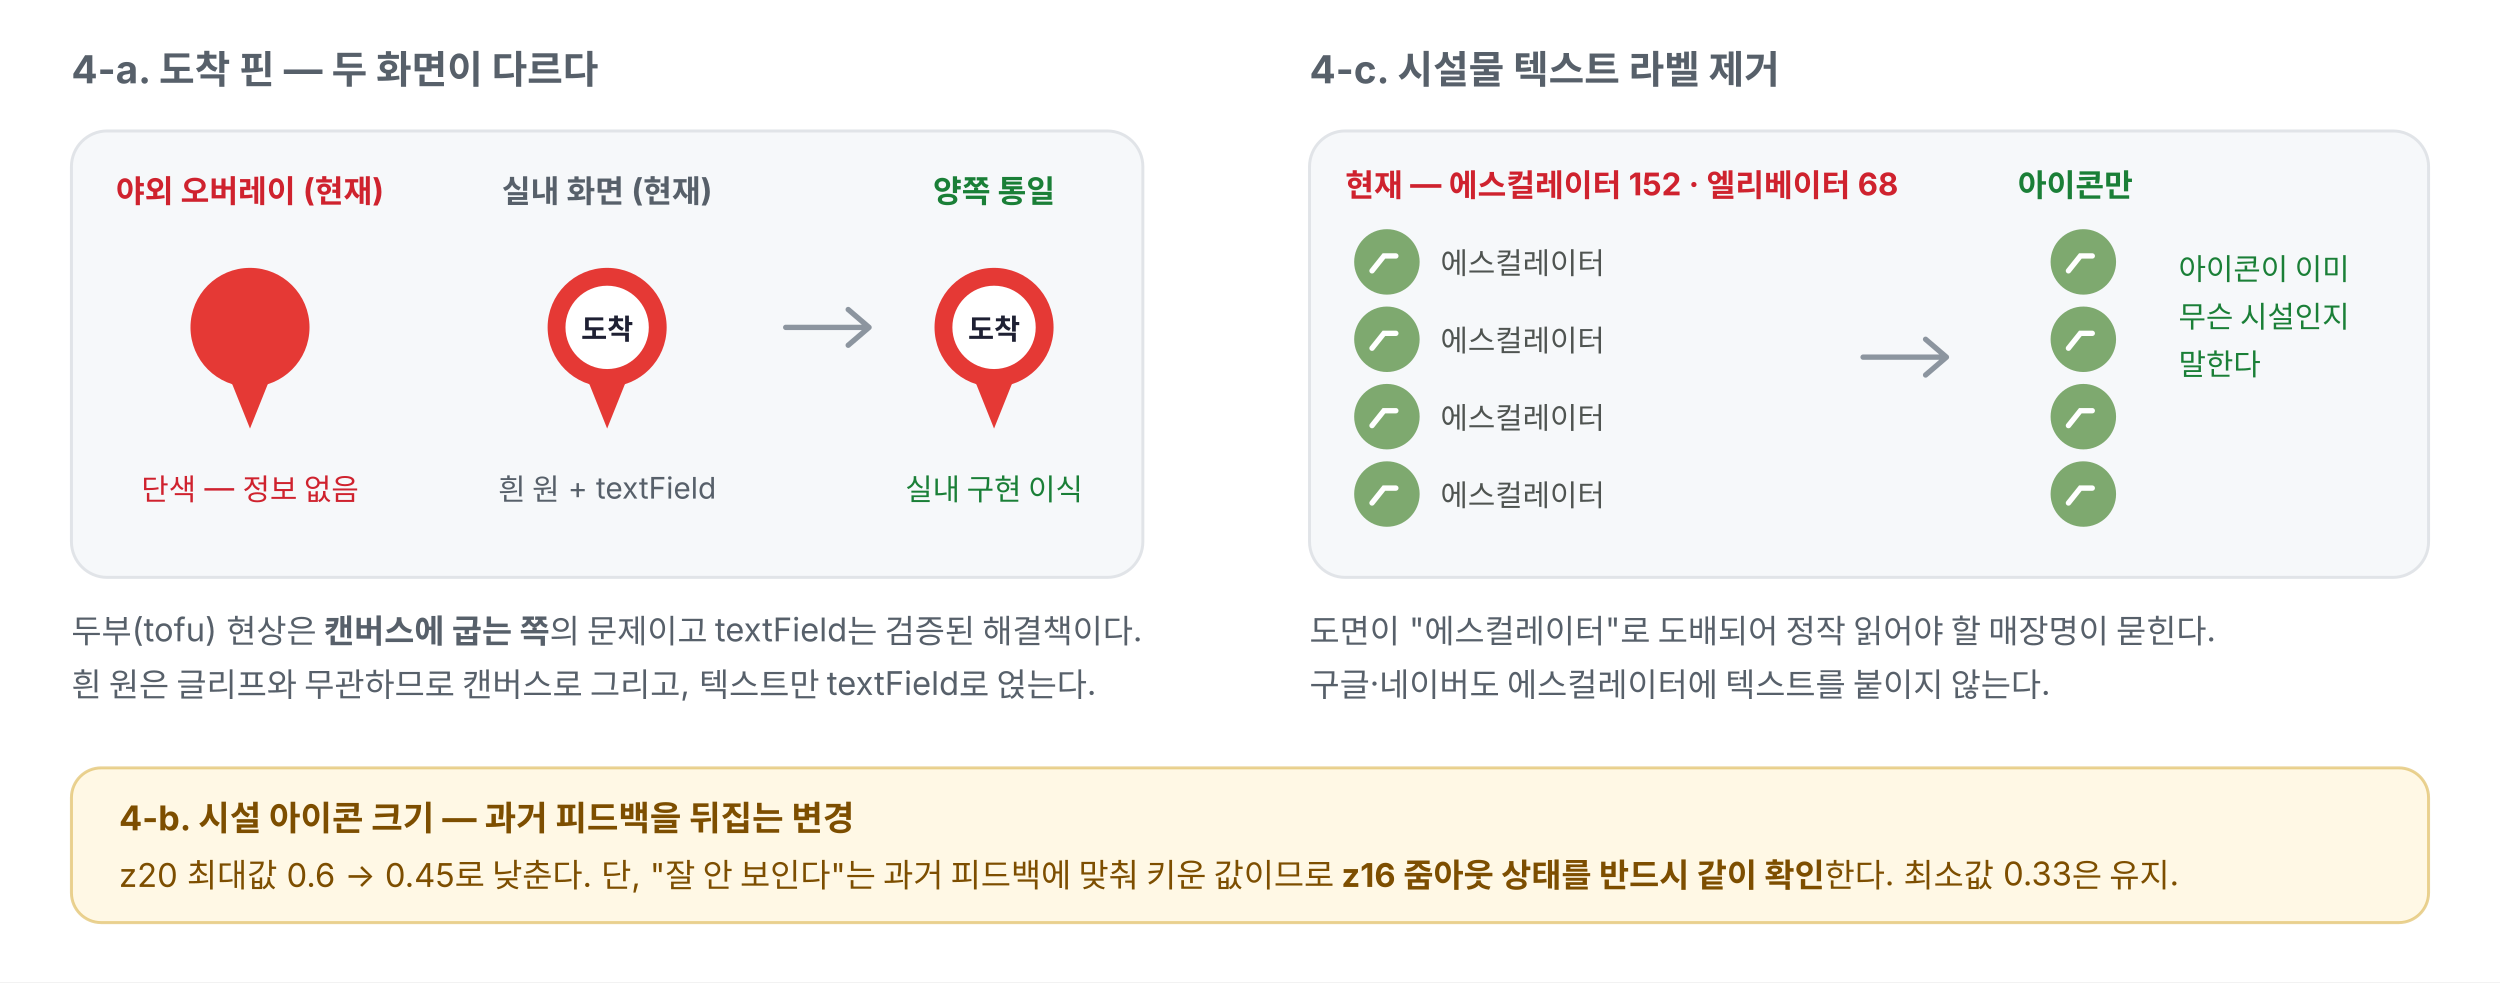
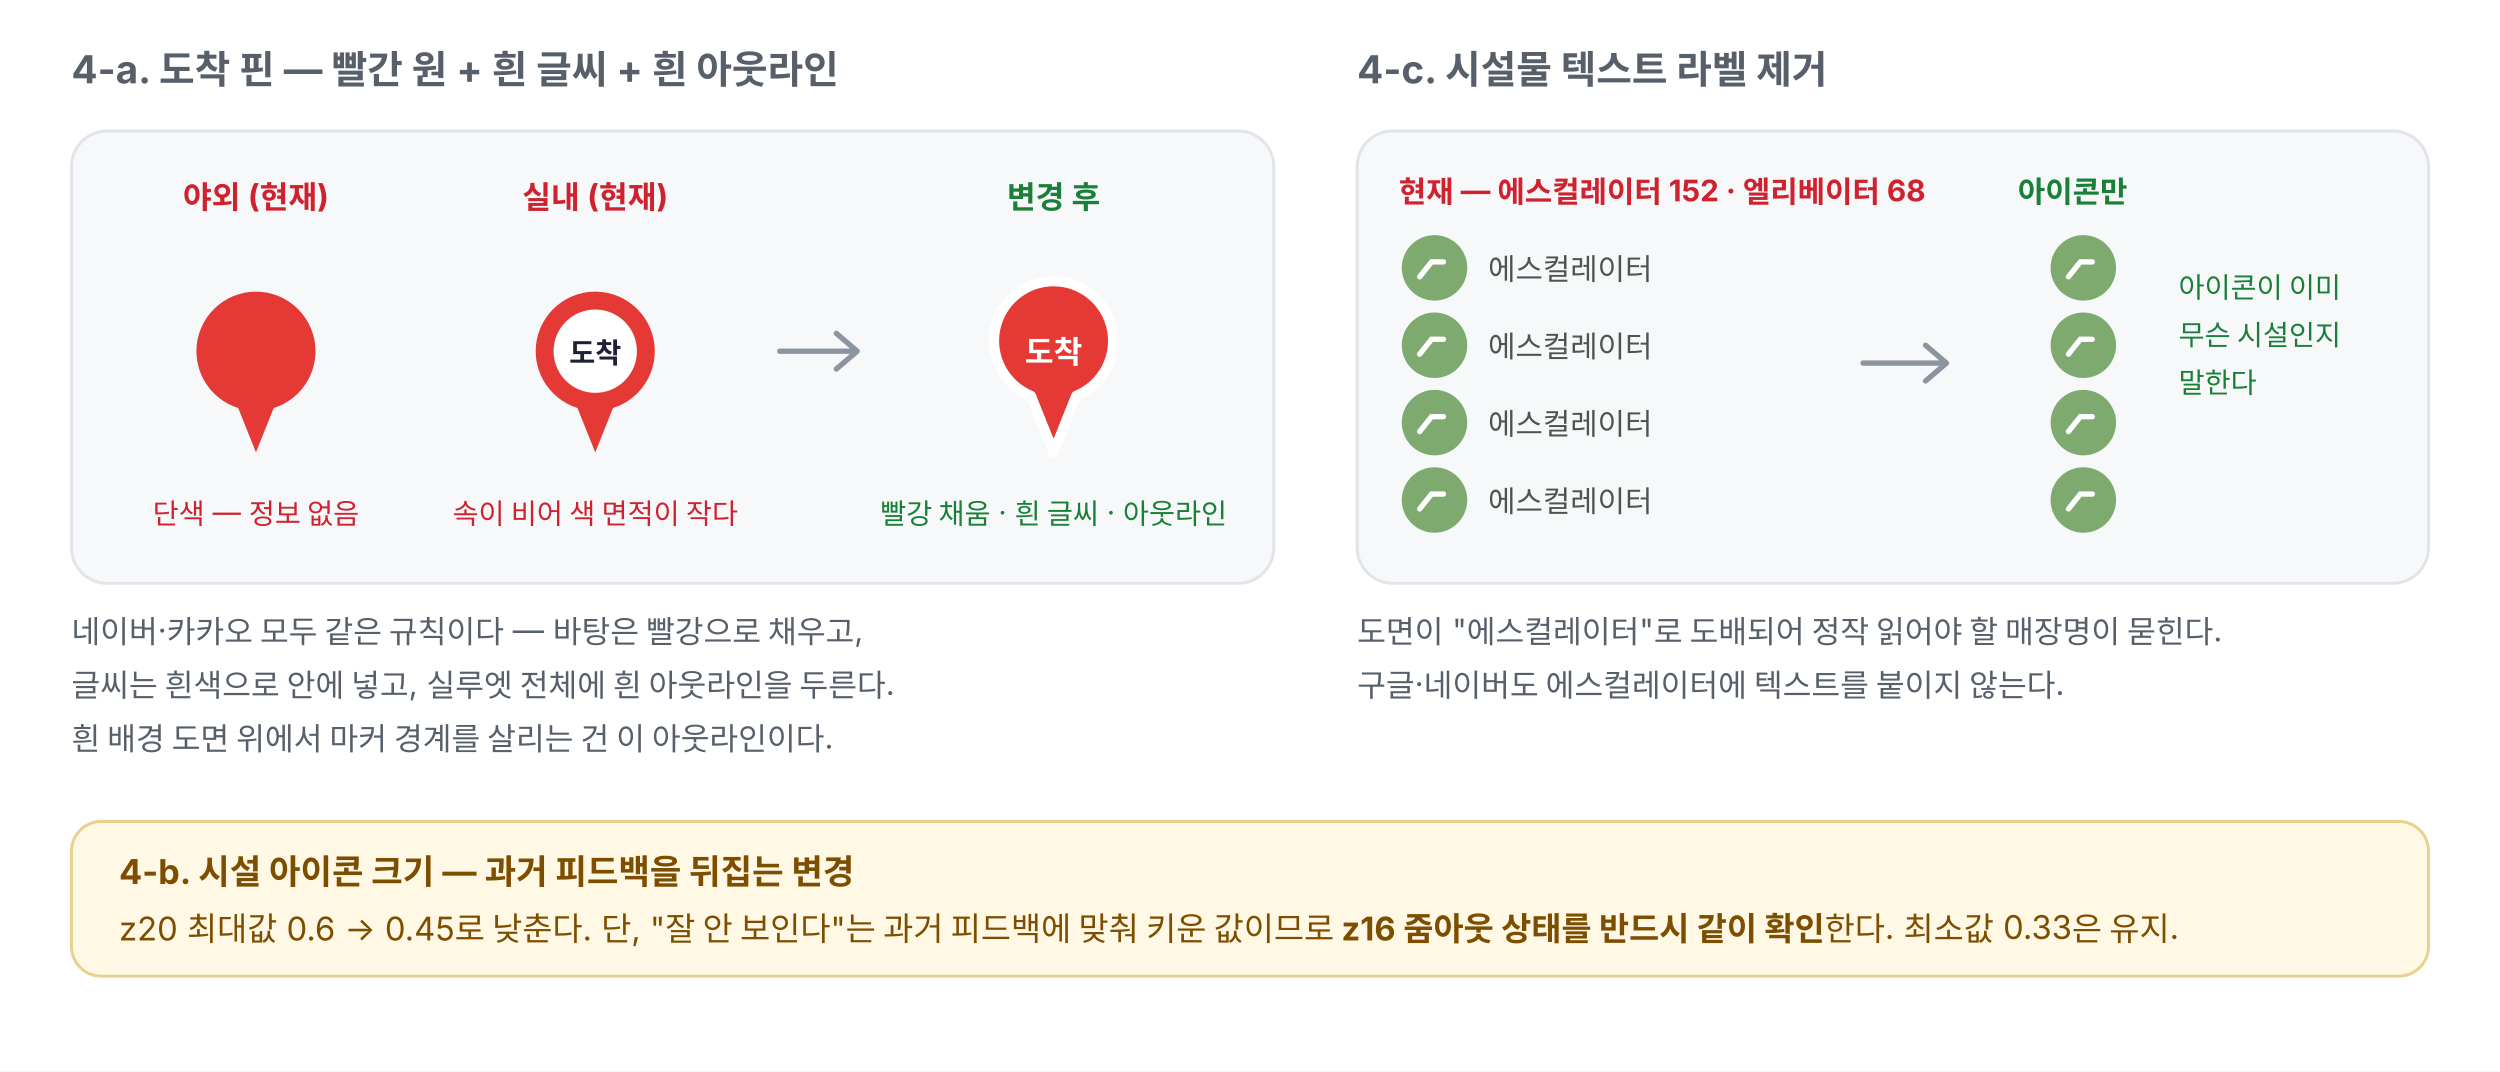
- <svg xmlns="http://www.w3.org/2000/svg" viewBox="0 0 840 330" width="840" height="330" font-family="-apple-system, BlinkMacSystemFont, 'Segoe UI', 'Noto Sans KR', sans-serif">
-   <rect width="840" height="330" fill="#ffffff" />
-   <text x="24" y="28" font-size="13" font-weight="700" fill="#57606A">4-a. 도착 핀 — 두 화면이 다르다</text>
+ <svg xmlns="http://www.w3.org/2000/svg" viewBox="0 0 840 360" width="840" height="360" font-family="-apple-system, BlinkMacSystemFont, 'Segoe UI', 'Noto Sans KR', sans-serif">
+   <rect width="840" height="360" fill="#ffffff" />
+   <text x="24" y="28" font-size="13" font-weight="700" fill="#57606A">4-a. 도착 핀 — 빨간 원 + 흰 글씨 + 흰 아웃라인</text>
  <g transform="translate(24 44)">
-     <rect x="0" y="0" width="360" height="150" rx="12" fill="#F6F8FA" stroke="#E1E4E8" />
-     <text x="60" y="24" font-size="10.5" font-weight="700" fill="#CF222E" text-anchor="middle">야외 오버레이 (현재)</text>
-     <g transform="translate(60 66)">
+     <rect x="0" y="0" width="404" height="152" rx="12" fill="#F6F8FA" stroke="#E1E4E8" />
+     <text x="62" y="26" font-size="10.5" font-weight="700" fill="#CF222E" text-anchor="middle">야외 (현재)</text>
+     <g transform="translate(62 74)">
      <circle cx="0" cy="0" r="20" fill="#E53935" />
      <path d="M0 34 L7.6 15 L-7.6 15 Z" fill="#E53935" />
    </g>
-     <text x="60" y="124" font-size="10" fill="#CF222E" text-anchor="middle">단색 — 정보 없음</text>
-     <text x="180" y="24" font-size="10.5" font-weight="700" fill="#57606A" text-anchor="middle">실내 화면 (현재)</text>
-     <g transform="translate(180 66)">
+     <text x="62" y="132" font-size="9.5" fill="#CF222E" text-anchor="middle">단색 — 정보 없음</text>
+     <text x="176" y="26" font-size="10.5" font-weight="700" fill="#CF222E" text-anchor="middle">실내 (현재)</text>
+     <g transform="translate(176 74)">
      <circle cx="0" cy="0" r="20" fill="#E53935" />
      <path d="M0 34 L7.6 15 L-7.6 15 Z" fill="#E53935" />
      <circle cx="0" cy="0" r="14" fill="#fff" />
      <text x="0" y="4" font-size="9.5" font-weight="700" fill="#1E2033" text-anchor="middle">도착</text>
    </g>
-     <text x="180" y="124" font-size="10" fill="#57606A" text-anchor="middle">흰 원 + textField</text>
-     <path d="M240 66 L268 66 M261 60 L268 66 L261 72" stroke="#8C959F" stroke-width="1.8" fill="none" stroke-linecap="round" stroke-linejoin="round" />
-     <text x="310" y="24" font-size="10.5" font-weight="700" fill="#1A7F37" text-anchor="middle">양쪽 통일</text>
-     <g transform="translate(310 66)">
-       <circle cx="0" cy="0" r="20" fill="#E53935" />
-       <path d="M0 34 L7.6 15 L-7.6 15 Z" fill="#E53935" />
-       <circle cx="0" cy="0" r="14" fill="#fff" />
-       <text x="0" y="4" font-size="9.5" font-weight="700" fill="#1E2033" text-anchor="middle">도착</text>
+     <text x="176" y="132" font-size="9.5" fill="#CF222E" text-anchor="middle">속이 비어 색 면적이 작다</text>
+     <path d="M238 74 L264 74 M257 68 L264 74 L257 80" stroke="#8C959F" stroke-width="1.8" fill="none" stroke-linecap="round" stroke-linejoin="round" />
+     <text x="330" y="26" font-size="10.5" font-weight="700" fill="#1A7F37" text-anchor="middle">변경 후</text>
+     <g transform="translate(330 74)">
+       <path d="M0 34 L7.6 15 A20 20 0 1 0 -7.6 15 Z" fill="#E53935" stroke="#FFFFFF" stroke-width="3.4" stroke-linejoin="round" />
+       <text x="0" y="4" font-size="10.5" font-weight="800" fill="#FFFFFF" text-anchor="middle">도착</text>
    </g>
-     <text x="310" y="124" font-size="10" fill="#1A7F37" text-anchor="middle">실내 구현 이식</text>
+     <text x="330" y="132" font-size="9.5" fill="#1A7F37" text-anchor="middle">빨강 채움 · 흰 글씨 · 아웃라인</text>
  </g>
-   <text x="24" y="216" font-size="11" fill="#57606A">두부(tofu) 현상은 <tspan font-weight="700">캔버스에 굽는 쪽</tspan>의 문제이고 textField는 검증된 해결책이다.</text>
-   <text x="24" y="234" font-size="11" fill="#57606A">흰 원은 글리프와 무관하므로 캔버스로 그리고, 텍스트만 textField로 얹는다.</text>
-   <text x="440" y="28" font-size="13" font-weight="700" fill="#57606A">4-c. 시설물 텍스트 라벨 제거</text>
-   <g transform="translate(440 44)">
-     <rect x="0" y="0" width="376" height="150" rx="12" fill="#F6F8FA" stroke="#E1E4E8" />
-     <text x="12" y="22" font-size="10.5" font-weight="700" fill="#CF222E">현재 — 에스컬레이터 152 · 엘리베이터 68</text>
-     <g transform="translate(14 32)">
+   <text x="24" y="216" font-size="10.5" fill="#57606A">네이버·카카오 모두 같은 규칙이다 — 바탕은 빨강으로 채우고,</text>
+   <text x="24" y="234" font-size="10.5" fill="#57606A">글씨는 흰색으로 안에 넣고, 실루엣 전체에 흰 아웃라인을 두른다.</text>
+   <text x="24" y="252" font-size="10.5" fill="#57606A">흰 배경 도면 위에서 마커 경계를 살리는 건 이 아웃라인이다.</text>
+   <text x="456" y="28" font-size="13" font-weight="700" fill="#57606A">4-c. 시설물 텍스트 라벨 제거</text>
+   <g transform="translate(456 44)">
+     <rect x="0" y="0" width="360" height="152" rx="12" fill="#F6F8FA" stroke="#E1E4E8" />
+     <text x="14" y="24" font-size="10" font-weight="700" fill="#CF222E">현재 — 에스컬레이터 152 · 엘리베이터 68</text>
+     <g transform="translate(14 34)">
      <g>
        <circle cx="12" cy="12" r="11" fill="#7EA96F" />
        <path d="M7 15 l4 -5 h4" stroke="#fff" stroke-width="1.8" fill="none" stroke-linecap="round" />
        <text x="30" y="16" font-size="10" fill="#4F5451">에스컬레이터</text>
      </g>
      <g transform="translate(0 26)">
        <circle cx="12" cy="12" r="11" fill="#7EA96F" />
        <path d="M7 15 l4 -5 h4" stroke="#fff" stroke-width="1.8" fill="none" stroke-linecap="round" />
        <text x="30" y="16" font-size="10" fill="#4F5451">에스컬레이터</text>
      </g>
      <g transform="translate(0 52)">
        <circle cx="12" cy="12" r="11" fill="#7EA96F" />
        <path d="M7 15 l4 -5 h4" stroke="#fff" stroke-width="1.8" fill="none" stroke-linecap="round" />
        <text x="30" y="16" font-size="10" fill="#4F5451">에스컬레이터</text>
      </g>
      <g transform="translate(0 78)">
        <circle cx="12" cy="12" r="11" fill="#7EA96F" />
        <path d="M7 15 l4 -5 h4" stroke="#fff" stroke-width="1.8" fill="none" stroke-linecap="round" />
        <text x="30" y="16" font-size="10" fill="#4F5451">에스컬레이터</text>
      </g>
    </g>
-     <path d="M186 76 L214 76 M207 70 L214 76 L207 82" stroke="#8C959F" stroke-width="1.8" fill="none" stroke-linecap="round" stroke-linejoin="round" />
-     <text x="238" y="22" font-size="10.5" font-weight="700" fill="#1A7F37">아이콘만</text>
-     <g transform="translate(248 32)">
+     <path d="M170 78 L198 78 M191 72 L198 78 L191 84" stroke="#8C959F" stroke-width="1.8" fill="none" stroke-linecap="round" stroke-linejoin="round" />
+     <text x="222" y="24" font-size="10" font-weight="700" fill="#1A7F37">아이콘만</text>
+     <g transform="translate(232 34)">
      <g>
        <circle cx="12" cy="12" r="11" fill="#7EA96F" />
        <path d="M7 15 l4 -5 h4" stroke="#fff" stroke-width="1.8" fill="none" stroke-linecap="round" />
      </g>
      <g transform="translate(0 26)">
        <circle cx="12" cy="12" r="11" fill="#7EA96F" />
        <path d="M7 15 l4 -5 h4" stroke="#fff" stroke-width="1.8" fill="none" stroke-linecap="round" />
      </g>
      <g transform="translate(0 52)">
        <circle cx="12" cy="12" r="11" fill="#7EA96F" />
        <path d="M7 15 l4 -5 h4" stroke="#fff" stroke-width="1.8" fill="none" stroke-linecap="round" />
      </g>
      <g transform="translate(0 78)">
        <circle cx="12" cy="12" r="11" fill="#7EA96F" />
        <path d="M7 15 l4 -5 h4" stroke="#fff" stroke-width="1.8" fill="none" stroke-linecap="round" />
      </g>
    </g>
-     <text x="292" y="50" font-size="10" fill="#1A7F37">아이콘이 이미</text>
-     <text x="292" y="66" font-size="10" fill="#1A7F37">무슨 시설인지</text>
-     <text x="292" y="82" font-size="10" fill="#1A7F37">말한다</text>
+     <text x="276" y="56" font-size="9.5" fill="#1A7F37">아이콘이 이미</text>
+     <text x="276" y="72" font-size="9.5" fill="#1A7F37">무슨 시설인지</text>
+     <text x="276" y="88" font-size="9.5" fill="#1A7F37">말한다</text>
  </g>
-   <text x="440" y="216" font-size="11" fill="#57606A">도면이 "에스컬레이터"로 도배되어 정작 읽어야 할 매장명이 묻힌다.</text>
-   <text x="440" y="234" font-size="11" fill="#57606A">구글·네이버도 에스컬레이터에 텍스트를 붙이지 않는다.</text>
-   <g transform="translate(24 258)">
+   <text x="456" y="216" font-size="10.5" fill="#57606A">도면이 "에스컬레이터"로 도배되어 정작 읽어야 할 매장명이 묻힌다.</text>
+   <text x="456" y="234" font-size="10.5" fill="#57606A">구글·네이버도 에스컬레이터에 텍스트를 붙이지 않는다.</text>
+   <g transform="translate(24 276)">
    <rect x="0" y="0" width="792" height="52" rx="10" fill="#FFF8E5" stroke="#D4A72C" stroke-opacity="0.5" />
    <text x="16" y="21" font-size="11.5" font-weight="700" fill="#7D4E00">4-b. 시설 아이콘 크기 — 과거 피드백을 뒤집는 변경</text>
    <text x="16" y="40" font-size="11" fill="#7D4E00">z20 최대값 0.6 → 0.45로 낮춘다. 단, "잘 안 보인다"는 과거 피드백에 맞춰 키운 값이므로 <tspan font-weight="700">z16 줌아웃 상태를 반드시 같이 확인</tspan>한다. 최소값 0.33은 유지.</text>
  </g>
</svg>
